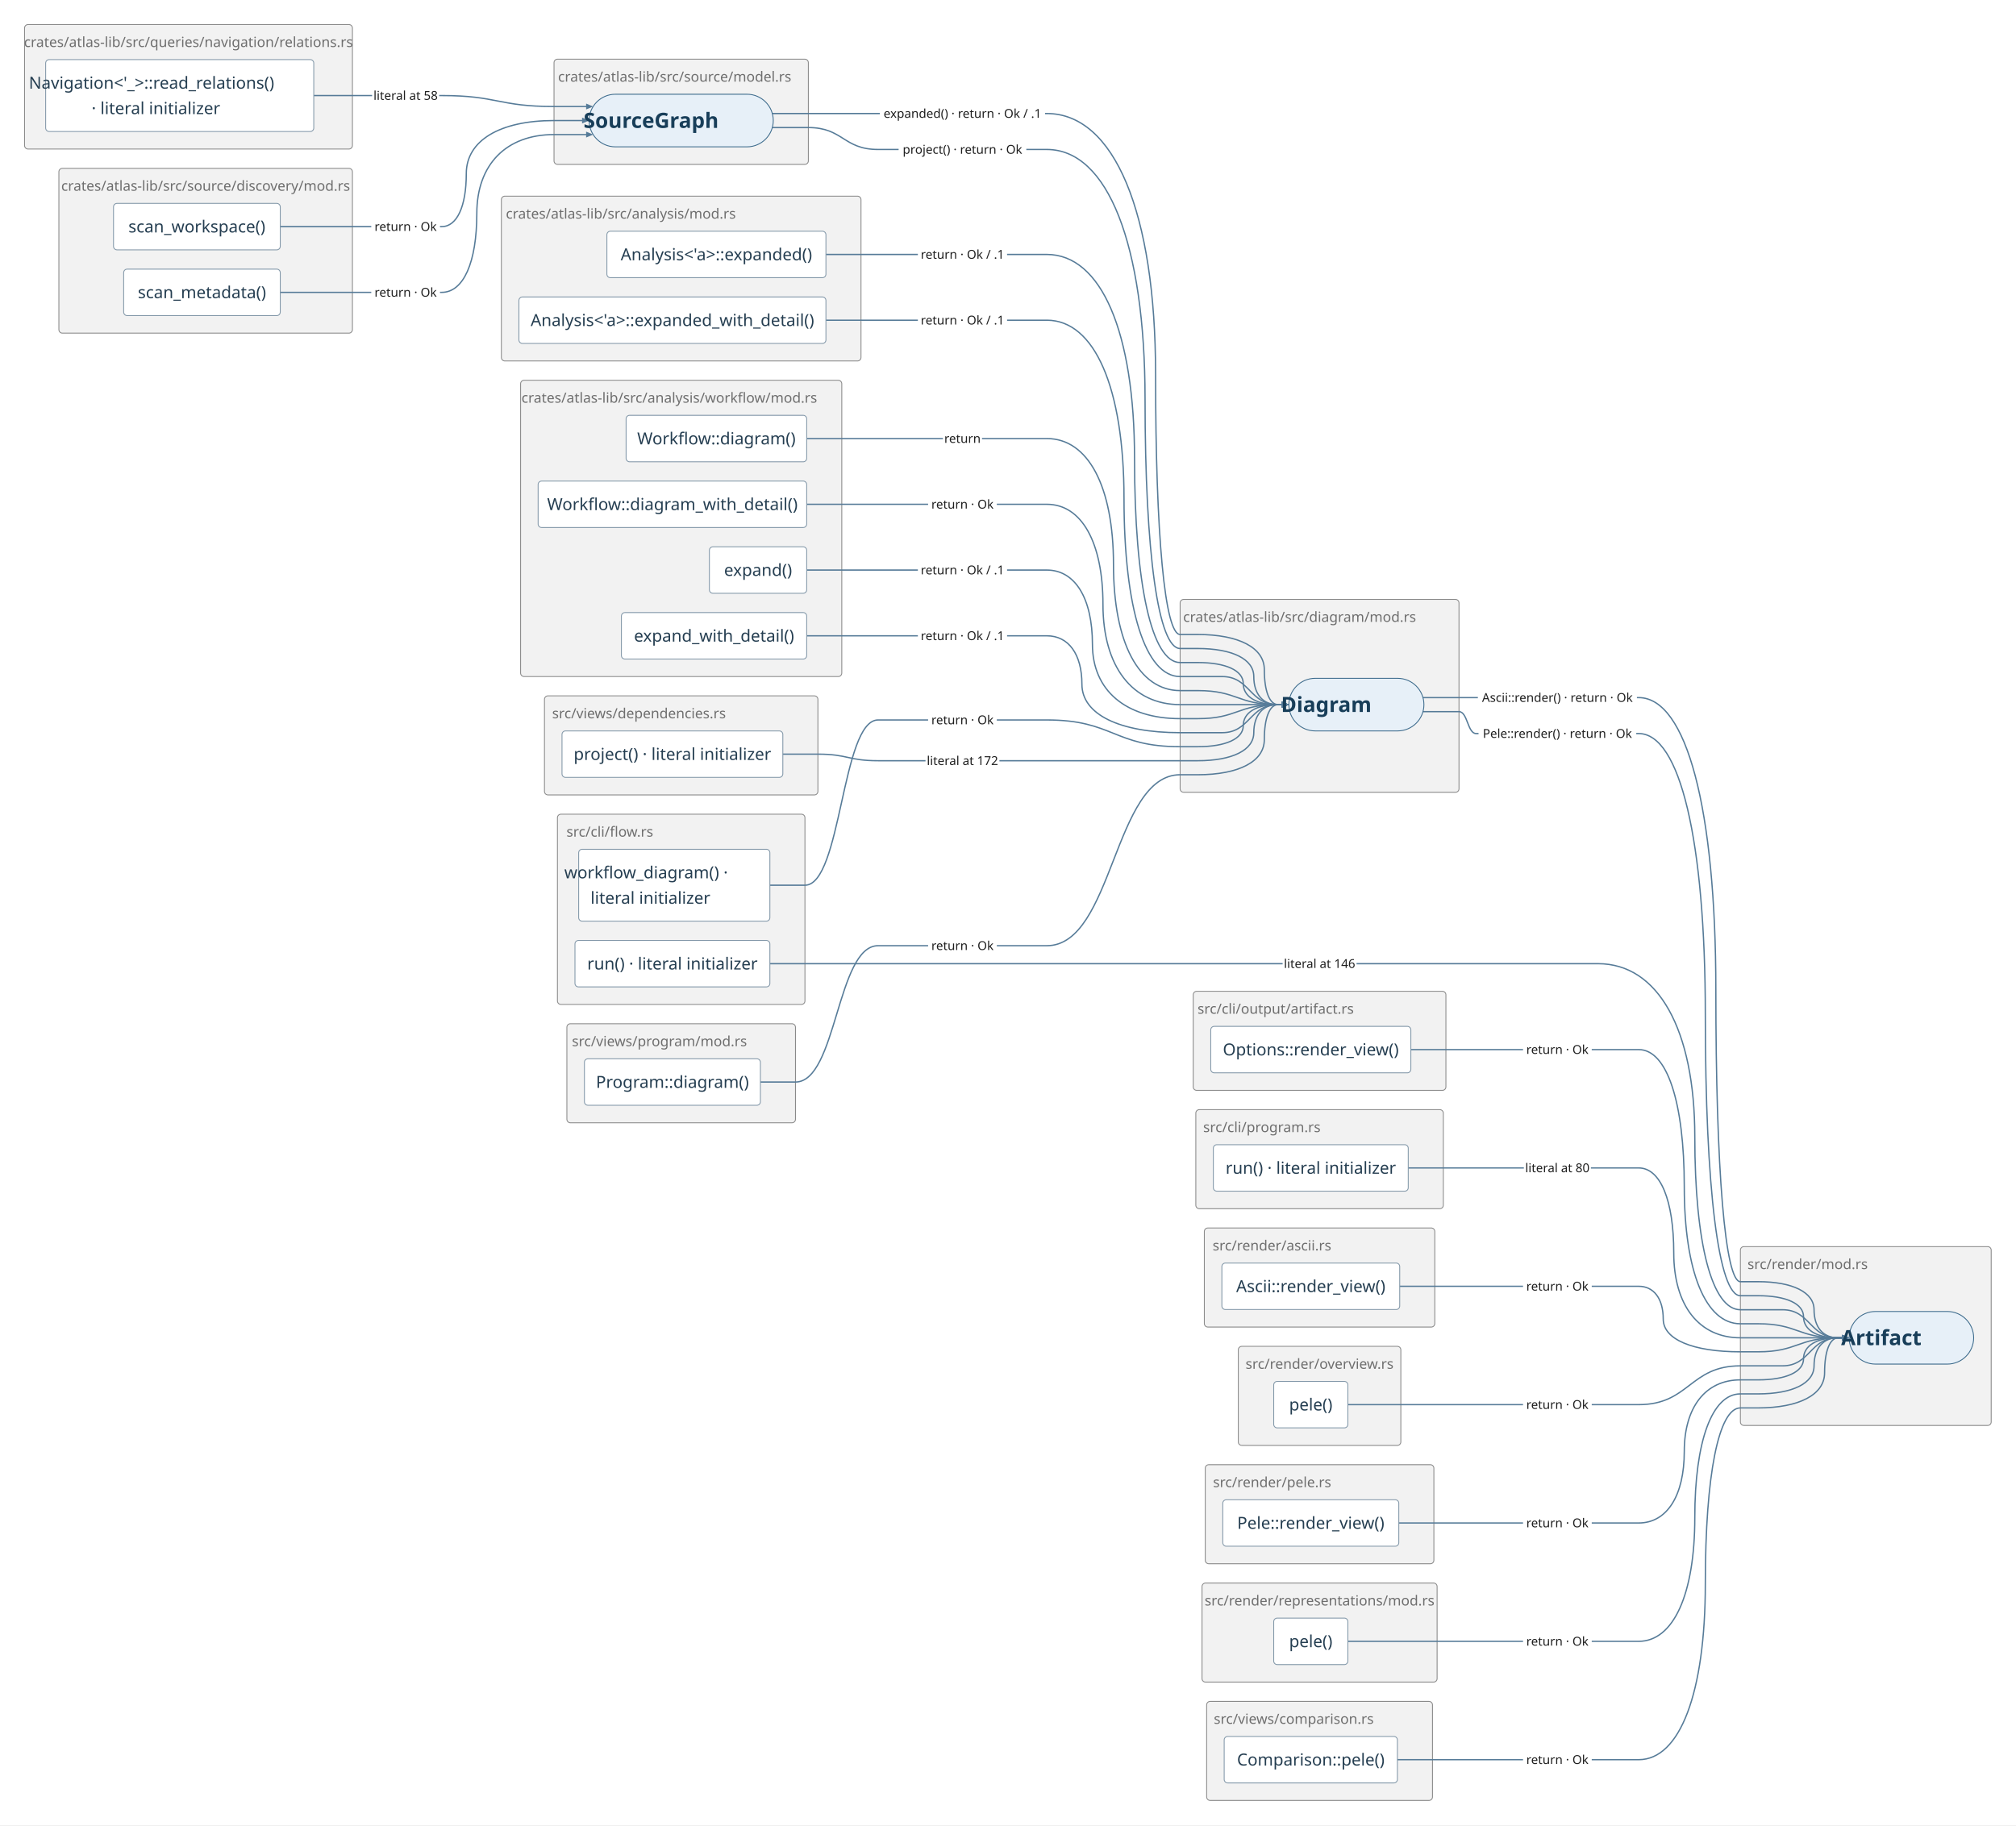
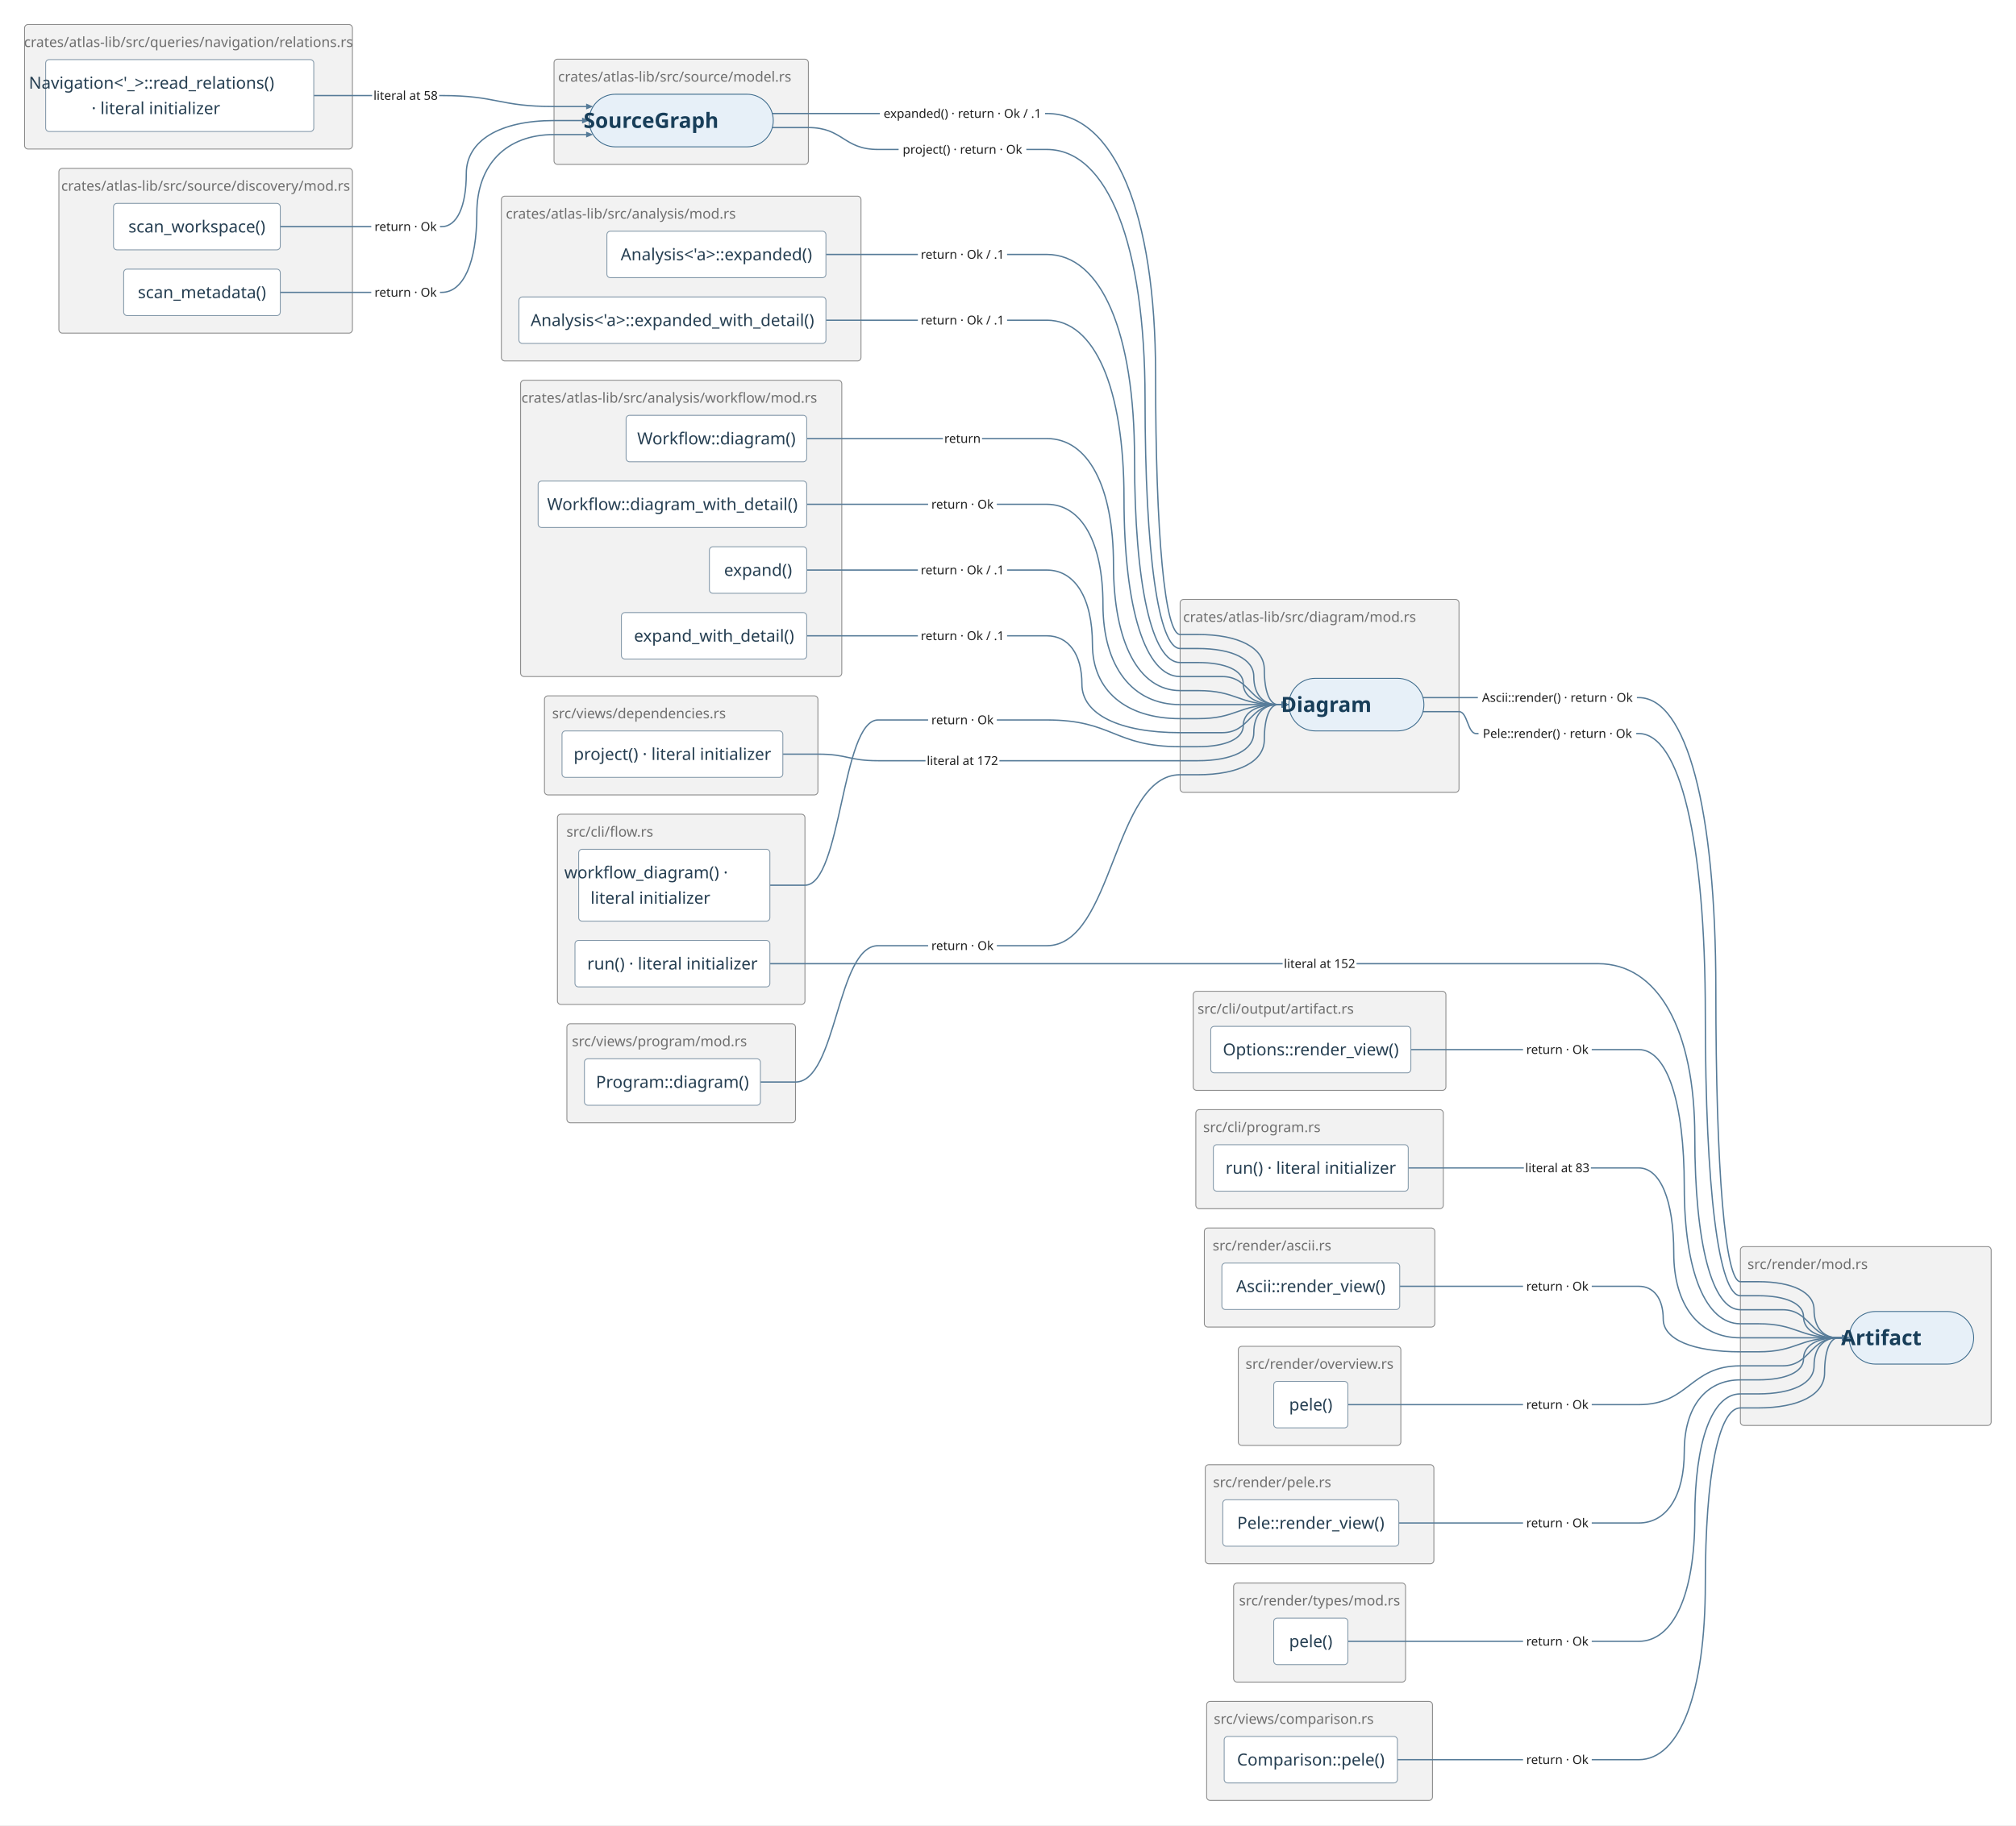
<svg xmlns="http://www.w3.org/2000/svg" viewBox="0 0 2299 2082" width="2299" height="2082" role="img">
  <rect width="100%" height="100%" fill="#ffffff" />
  <g transform="translate(20,20)">
    <svg class="pele pele-flowchart" viewBox="0 0 2259 2042" width="2259" height="2042" style="--_bg:#fff;--_fg:#1f1f1f;--_m:#6e6e6e;--_l:#1f1f1f;--_s:#f3f3f3;--_a:#e6e6e6;--_b:#8a8a8a;--_c:#5b7bd5;color:#1f1f1f;--_r:4px;--_w:bold;--_fm:monospace;font:16px sans-serif;letter-spacing:normal;word-spacing:normal;text-transform:none;direction:ltr;font-family:sans-serif" fill="#1f1f1f" role="graphics-document document" aria-roledescription="flowchart">
      <rect width="100%" height="100%" fill="#ffffff" />
      <g class="pele-clusters">
        <g class="pele-cluster" data-id="af16">
          <rect x="626.46" y="1147.75" width="260.69" height="113" fill="#e6e6e6" fill-opacity="0.5" stroke="#8a8a8a" style="rx:4px" />
          <text class="pele-cluster-label" fill="#6e6e6e" x="732.03" y="1173.35" text-anchor="middle">src/views/program/mod.rs</text>
        </g>
        <g class="pele-cluster" data-id="af15">
          <rect x="600.9" y="773.75" width="311.82" height="113" fill="#e6e6e6" fill-opacity="0.5" stroke="#8a8a8a" style="rx:4px" />
          <text class="pele-cluster-label" fill="#6e6e6e" x="708.7" y="799.35" text-anchor="middle">src/views/dependencies.rs</text>
        </g>
        <g class="pele-cluster" data-id="af14">
          <rect x="1356.04" y="1920.75" width="257.54" height="113" fill="#e6e6e6" fill-opacity="0.5" stroke="#8a8a8a" style="rx:4px" />
          <text class="pele-cluster-label" fill="#6e6e6e" x="1455.38" y="1946.35" text-anchor="middle">src/views/comparison.rs</text>
        </g>
        <g class="pele-cluster" data-id="af13">
-           <rect x="1350.76" y="1785.75" width="268.08" height="113" fill="#e6e6e6" fill-opacity="0.5" stroke="#8a8a8a" style="rx:4px" />
-           <text class="pele-cluster-label" fill="#6e6e6e" x="1484.8" y="1811.35" text-anchor="middle">src/render/representations/mod.rs</text>
+           <rect x="1386.78" y="1785.75" width="196.05" height="113" fill="#e6e6e6" fill-opacity="0.5" stroke="#8a8a8a" style="rx:4px" />
+           <text class="pele-cluster-label" fill="#6e6e6e" x="1484.8" y="1811.35" text-anchor="middle">src/render/types/mod.rs</text>
        </g>
        <g class="pele-cluster" data-id="af12">
          <rect x="1354.45" y="1650.75" width="260.71" height="113" fill="#e6e6e6" fill-opacity="0.5" stroke="#8a8a8a" style="rx:4px" />
          <text class="pele-cluster-label" fill="#6e6e6e" x="1430.69" y="1676.35" text-anchor="middle">src/render/pele.rs</text>
        </g>
        <g class="pele-cluster" data-id="af11">
          <rect x="1392.12" y="1515.75" width="185.36" height="113" fill="#e6e6e6" fill-opacity="0.5" stroke="#8a8a8a" style="rx:4px" />
          <text class="pele-cluster-label" fill="#6e6e6e" x="1484.8" y="1541.35" text-anchor="middle">src/render/overview.rs</text>
        </g>
        <g class="pele-cluster" data-id="af10">
          <rect x="1964.71" y="1402" width="286" height="204" fill="#e6e6e6" fill-opacity="0.5" stroke="#8a8a8a" style="rx:4px" />
          <text class="pele-cluster-label" fill="#6e6e6e" x="2041.39" y="1427.6" text-anchor="middle">src/render/mod.rs</text>
        </g>
        <g class="pele-cluster" data-id="af9">
          <rect x="1353.4" y="1380.75" width="262.8" height="113" fill="#e6e6e6" fill-opacity="0.5" stroke="#8a8a8a" style="rx:4px" />
          <text class="pele-cluster-label" fill="#6e6e6e" x="1430.52" y="1406.35" text-anchor="middle">src/render/ascii.rs</text>
        </g>
        <g class="pele-cluster" data-id="af8">
          <rect x="1343.68" y="1245.75" width="282.26" height="113" fill="#e6e6e6" fill-opacity="0.5" stroke="#8a8a8a" style="rx:4px" />
          <text class="pele-cluster-label" fill="#6e6e6e" x="1419.01" y="1271.35" text-anchor="middle">src/cli/program.rs</text>
        </g>
        <g class="pele-cluster" data-id="af7">
          <rect x="1340.72" y="1110.75" width="288.17" height="113" fill="#e6e6e6" fill-opacity="0.5" stroke="#8a8a8a" style="rx:4px" />
          <text class="pele-cluster-label" fill="#6e6e6e" x="1434.75" y="1136.35" text-anchor="middle">src/cli/output/artifact.rs</text>
        </g>
        <g class="pele-cluster" data-id="af6">
          <rect x="615.68" y="908.75" width="282.26" height="217" fill="#e6e6e6" fill-opacity="0.5" stroke="#8a8a8a" style="rx:4px" />
          <text class="pele-cluster-label" fill="#6e6e6e" x="675.45" y="934.35" text-anchor="middle">src/cli/flow.rs</text>
        </g>
        <g class="pele-cluster" data-id="af5">
          <rect x="611.79" y="47.5" width="290.04" height="120" fill="#e6e6e6" fill-opacity="0.5" stroke="#8a8a8a" style="rx:4px" />
          <text class="pele-cluster-label" fill="#6e6e6e" x="749.37" y="73.1" text-anchor="middle">crates/atlas-lib/src/source/model.rs</text>
        </g>
        <g class="pele-cluster" data-id="af4">
          <rect x="47.15" y="172" width="334.74" height="188" fill="#e6e6e6" fill-opacity="0.5" stroke="#8a8a8a" style="rx:4px" />
          <text class="pele-cluster-label" fill="#6e6e6e" x="214.52" y="197.6" text-anchor="middle">crates/atlas-lib/src/source/discovery/mod.rs</text>
        </g>
        <g class="pele-cluster" data-id="af3">
          <rect x="8" y="8" width="373.89" height="142" fill="#e6e6e6" fill-opacity="0.5" stroke="#8a8a8a" style="rx:4px" />
          <text class="pele-cluster-label" fill="#6e6e6e" x="194.94" y="33.6" text-anchor="middle">crates/atlas-lib/src/queries/navigation/relations.rs</text>
        </g>
        <g class="pele-cluster" data-id="af2">
          <rect x="1325.79" y="663.75" width="318.02" height="220" fill="#e6e6e6" fill-opacity="0.5" stroke="#8a8a8a" style="rx:4px" />
          <text class="pele-cluster-label" fill="#6e6e6e" x="1462.04" y="689.35" text-anchor="middle">crates/atlas-lib/src/diagram/mod.rs</text>
        </g>
        <g class="pele-cluster" data-id="af1">
          <rect x="573.67" y="413.75" width="366.28" height="338" fill="#e6e6e6" fill-opacity="0.5" stroke="#8a8a8a" style="rx:4px" />
          <text class="pele-cluster-label" fill="#6e6e6e" x="743.25" y="439.35" text-anchor="middle">crates/atlas-lib/src/analysis/workflow/mod.rs</text>
        </g>
        <g class="pele-cluster" data-id="af0">
          <rect x="551.75" y="203.75" width="410.11" height="188" fill="#e6e6e6" fill-opacity="0.5" stroke="#8a8a8a" style="rx:4px" />
          <text class="pele-cluster-label" fill="#6e6e6e" x="688" y="229.35" text-anchor="middle">crates/atlas-lib/src/analysis/mod.rs</text>
        </g>
      </g>
      <g class="pele-edges" fill="none" stroke="#1f1f1f" stroke-linecap="round">
        <g class="pele-edge" data-id="L_op0_a1_0" style="stroke:#567b98;stroke-width:1.5px;">
          <path d="M921.86,270.25L1173.79,270.25C1235.79,270.25 1273.79,358.7 1273.79,503C1273.79,647.3 1293.55,735.75 1325.79,735.75L1345.79,735.75C1378.03,735.75 1397.79,744.87 1397.79,759.75C1397.79,774.63 1412.61,783.75 1436.79,783.75L1442.79,783.75" />
          <path class="pele-marker" d="M1449.79,783.75L1441.79,787.11L1441.79,780.39Z" fill="#567b98" stroke="none" />
        </g>
        <g class="pele-edge" data-id="L_op1_a1_0" style="stroke:#567b98;stroke-width:1.5px;">
          <path d="M921.86,345.25L1173.79,345.25C1228.35,345.25 1261.79,422.49 1261.79,548.5C1261.79,674.52 1286.11,751.75 1325.79,751.75L1373.79,751.75C1405.29,751.75 1405.29,783.75 1436.79,783.75L1442.79,783.75" />
          <path class="pele-marker" d="M1449.79,783.75L1441.79,787.11L1441.79,780.39Z" fill="#567b98" stroke="none" />
        </g>
        <g class="pele-edge" data-id="L_op2_a1_0" style="stroke:#567b98;stroke-width:1.5px;">
          <path d="M899.94,480.25L1173.79,480.25C1220.91,480.25 1249.79,534.88 1249.79,624C1249.79,713.13 1278.67,767.75 1325.79,767.75L1345.79,767.75C1391.29,767.75 1391.29,783.75 1436.79,783.75L1442.79,783.75" />
          <path class="pele-marker" d="M1449.79,783.75L1441.79,787.11L1441.79,780.39Z" fill="#567b98" stroke="none" />
        </g>
        <g class="pele-edge" data-id="L_op3_a1_0" style="stroke:#567b98;stroke-width:1.5px;">
          <path d="M899.94,555.25L1173.79,555.25C1213.47,555.25 1237.79,598.67 1237.79,669.5C1237.79,740.34 1271.23,783.75 1325.79,783.75L1442.79,783.75" />
          <path class="pele-marker" d="M1449.79,783.75L1441.79,787.11L1441.79,780.39Z" fill="#567b98" stroke="none" />
        </g>
        <g class="pele-edge" data-id="L_a2_a1_0" style="stroke:#567b98;stroke-width:1.5px;">
          <path d="M860.74,109.5L1173.79,109.5C1250.67,109.5 1297.79,222.41 1297.79,406.63C1297.79,590.84 1308.43,703.75 1325.79,703.75L1345.79,703.75C1392.91,703.75 1421.79,718.95 1421.79,743.75C1421.79,768.55 1427.78,783.75 1437.54,783.75L1442.79,783.75" />
          <path class="pele-marker" d="M1449.79,783.75L1441.79,787.11L1441.79,780.39Z" fill="#567b98" stroke="none" />
        </g>
        <g class="pele-edge" data-id="L_op5_a1_0" style="stroke:#567b98;stroke-width:1.5px;">
          <path d="M899.94,630.25L1173.79,630.25C1206.03,630.25 1225.79,662.46 1225.79,715C1225.79,767.55 1263.79,799.75 1325.79,799.75L1345.79,799.75C1391.29,799.75 1391.29,783.75 1436.79,783.75L1442.79,783.75" />
          <path class="pele-marker" d="M1449.79,783.75L1441.79,787.11L1441.79,780.39Z" fill="#567b98" stroke="none" />
        </g>
        <g class="pele-edge" data-id="L_op6_a1_0" style="stroke:#567b98;stroke-width:1.5px;">
          <path d="M899.94,705.25L1173.79,705.25C1198.59,705.25 1213.79,726.25 1213.79,760.5C1213.79,794.76 1256.35,815.75 1325.79,815.75L1373.79,815.75C1405.29,815.75 1405.29,783.75 1436.79,783.75L1442.79,783.75" />
          <path class="pele-marker" d="M1449.79,783.75L1441.79,787.11L1441.79,780.39Z" fill="#567b98" stroke="none" />
        </g>
        <g class="pele-edge" data-id="L_a2_a1_2" style="stroke:#567b98;stroke-width:1.5px;">
          <path d="M860.74,125.5L901.83,125.5C941.59,125.5 941.59,150.5 981.36,150.5L1173.79,150.5C1243.23,150.5 1285.79,258.66 1285.79,435.13C1285.79,611.59 1300.99,719.75 1325.79,719.75L1345.79,719.75C1385.47,719.75 1409.79,731.91 1409.79,751.75C1409.79,771.59 1420.05,783.75 1436.79,783.75L1442.79,783.75" />
          <path class="pele-marker" d="M1449.79,783.75L1441.79,787.11L1441.79,780.39Z" fill="#567b98" stroke="none" />
        </g>
        <g class="pele-edge" data-id="L_op8_a2_0" style="stroke:#567b98;stroke-width:1.5px;">
          <path d="M337.82,89L483.75,89C547.77,89 547.77,101.5 611.79,101.5L649.41,101.5" />
          <path class="pele-marker" d="M656.41,101.5L648.41,104.86L648.41,98.14Z" fill="#567b98" stroke="none" />
        </g>
        <g class="pele-edge" data-id="L_op9_a2_0" style="stroke:#567b98;stroke-width:1.5px;">
          <path d="M299.59,238.5L483.75,238.5C501.11,238.5 511.75,215.51 511.75,178C511.75,140.49 549.76,117.5 611.79,117.5L644.79,117.5" />
          <path class="pele-marker" d="M651.79,117.5L643.79,120.86L643.79,114.14Z" fill="#567b98" stroke="none" />
        </g>
        <g class="pele-edge" data-id="L_op10_a2_0" style="stroke:#567b98;stroke-width:1.5px;">
          <path d="M299.59,313.5L483.75,313.5C508.55,313.5 523.75,279.3 523.75,223.5C523.75,167.7 557.2,133.5 611.79,133.5L649.41,133.5" />
          <path class="pele-marker" d="M656.41,133.5L648.41,136.86L648.41,130.14Z" fill="#567b98" stroke="none" />
        </g>
        <g class="pele-edge" data-id="L_op11_a1_0" style="stroke:#567b98;stroke-width:1.5px;">
          <path d="M857.93,989.75L897.93,989.75C939.65,989.75 939.65,801.25 981.36,801.25L1173.79,801.25C1249.79,801.25 1249.79,831.75 1325.79,831.75L1345.79,831.75C1378.03,831.75 1397.79,822.63 1397.79,807.75C1397.79,792.87 1412.61,783.75 1436.79,783.75L1442.79,783.75" />
          <path class="pele-marker" d="M1449.79,783.75L1441.79,787.11L1441.79,780.39Z" fill="#567b98" stroke="none" />
        </g>
        <g class="pele-edge" data-id="L_op12_a0_0" style="stroke:#567b98;stroke-width:1.5px;">
          <path d="M857.93,1079.25L1802.36,1079.25C1870.77,1079.25 1912.71,1154.25 1912.71,1276.63C1912.71,1399 1932.47,1474 1964.71,1474L2012.71,1474C2044.21,1474 2044.21,1506 2075.71,1506L2081.71,1506" />
          <path class="pele-marker" d="M2088.71,1506L2080.71,1509.36L2080.71,1502.64Z" fill="#567b98" stroke="none" />
        </g>
        <g class="pele-edge" data-id="L_op13_a0_0" style="stroke:#567b98;stroke-width:1.5px;">
          <path d="M1588.89,1177.25L1848.71,1177.25C1880.95,1177.25 1900.71,1236.67 1900.71,1333.63C1900.71,1430.58 1925.03,1490 1964.71,1490L1984.71,1490C2030.21,1490 2030.21,1506 2075.71,1506L2081.71,1506" />
          <path class="pele-marker" d="M2088.71,1506L2080.71,1509.36L2080.71,1502.64Z" fill="#567b98" stroke="none" />
        </g>
        <g class="pele-edge" data-id="L_op14_a0_0" style="stroke:#567b98;stroke-width:1.5px;">
          <path d="M1585.93,1312.25L1848.71,1312.25C1873.51,1312.25 1888.71,1349.06 1888.71,1409.13C1888.71,1469.19 1917.59,1506 1964.71,1506L2081.71,1506" />
          <path class="pele-marker" d="M2088.71,1506L2080.71,1509.36L2080.71,1502.64Z" fill="#567b98" stroke="none" />
        </g>
        <g class="pele-edge" data-id="L_a1_a0_0" style="stroke:#567b98;stroke-width:1.5px;">
          <path d="M1602.73,775.75L1848.71,775.75C1903.27,775.75 1936.71,902.34 1936.71,1108.88C1936.71,1315.41 1947.35,1442 1964.71,1442L1984.71,1442C2024.39,1442 2048.71,1454.16 2048.71,1474C2048.71,1493.84 2058.97,1506 2075.71,1506L2081.71,1506" />
          <path class="pele-marker" d="M2088.71,1506L2080.71,1509.36L2080.71,1502.64Z" fill="#567b98" stroke="none" />
        </g>
        <g class="pele-edge" data-id="L_op16_a0_0" style="stroke:#567b98;stroke-width:1.5px;">
          <path d="M1576.2,1447.25L1848.71,1447.25C1866.07,1447.25 1876.71,1461.45 1876.71,1484.63C1876.71,1507.8 1910.15,1522 1964.71,1522L1984.71,1522C2030.21,1522 2030.21,1506 2075.71,1506L2081.71,1506" />
          <path class="pele-marker" d="M2088.71,1506L2080.71,1509.36L2080.71,1502.64Z" fill="#567b98" stroke="none" />
        </g>
        <g class="pele-edge" data-id="L_op17_a0_0" style="stroke:#567b98;stroke-width:1.5px;">
          <path d="M1517.09,1582.25L1848.71,1582.25C1906.71,1582.25 1906.71,1538 1964.71,1538L2012.71,1538C2044.21,1538 2044.21,1506 2075.71,1506L2081.71,1506" />
          <path class="pele-marker" d="M2088.71,1506L2080.71,1509.36L2080.71,1502.64Z" fill="#567b98" stroke="none" />
        </g>
        <g class="pele-edge" data-id="L_a1_a0_2" style="stroke:#567b98;stroke-width:1.5px;">
          <path d="M1602.73,791.75L1643.82,791.75C1653.57,791.75 1653.57,816.75 1663.32,816.75L1848.71,816.75C1895.83,816.75 1924.71,938.59 1924.71,1137.38C1924.71,1336.16 1939.91,1458 1964.71,1458L1984.71,1458C2016.95,1458 2036.71,1467.12 2036.71,1482C2036.71,1496.88 2051.53,1506 2075.71,1506L2081.71,1506" />
          <path class="pele-marker" d="M2088.71,1506L2080.71,1509.36L2080.71,1502.64Z" fill="#567b98" stroke="none" />
        </g>
        <g class="pele-edge" data-id="L_op19_a0_0" style="stroke:#567b98;stroke-width:1.5px;">
          <path d="M1575.16,1717.25L1848.71,1717.25C1880.95,1717.25 1900.71,1686.23 1900.71,1635.63C1900.71,1585.02 1925.03,1554 1964.71,1554L1984.71,1554C2016.95,1554 2036.71,1544.88 2036.71,1530C2036.71,1515.12 2051.53,1506 2075.71,1506L2081.71,1506" />
          <path class="pele-marker" d="M2088.71,1506L2080.71,1509.36L2080.71,1502.64Z" fill="#567b98" stroke="none" />
        </g>
        <g class="pele-edge" data-id="L_op20_a0_0" style="stroke:#567b98;stroke-width:1.5px;">
          <path d="M1517.09,1852.25L1848.71,1852.25C1888.39,1852.25 1912.71,1798.62 1912.71,1711.13C1912.71,1623.63 1932.47,1570 1964.71,1570L1984.71,1570C2024.39,1570 2048.71,1557.84 2048.71,1538C2048.71,1518.16 2058.97,1506 2075.71,1506L2081.71,1506" />
          <path class="pele-marker" d="M2088.71,1506L2080.71,1509.36L2080.71,1502.64Z" fill="#567b98" stroke="none" />
        </g>
        <g class="pele-edge" data-id="L_op21_a0_0" style="stroke:#567b98;stroke-width:1.5px;">
          <path d="M1573.57,1987.25L1848.71,1987.25C1895.83,1987.25 1924.71,1911.01 1924.71,1786.63C1924.71,1662.24 1939.91,1586 1964.71,1586L1984.71,1586C2031.83,1586 2060.71,1570.8 2060.71,1546C2060.71,1521.2 2066.69,1506 2076.46,1506L2081.71,1506" />
          <path class="pele-marker" d="M2088.71,1506L2080.71,1509.36L2080.71,1502.64Z" fill="#567b98" stroke="none" />
        </g>
        <g class="pele-edge" data-id="L_op22_a1_0" style="stroke:#567b98;stroke-width:1.5px;">
          <path d="M872.72,840.25L912.72,840.25C947.04,840.25 947.04,847.75 981.36,847.75L1345.79,847.75C1385.47,847.75 1409.79,835.59 1409.79,815.75C1409.79,795.91 1420.05,783.75 1436.79,783.75L1442.79,783.75" />
          <path class="pele-marker" d="M1449.79,783.75L1441.79,787.11L1441.79,780.39Z" fill="#567b98" stroke="none" />
        </g>
        <g class="pele-edge" data-id="L_op23_a1_0" style="stroke:#567b98;stroke-width:1.5px;">
          <path d="M847.15,1214.25L887.15,1214.25C934.26,1214.25 934.26,1058.75 981.36,1058.75L1173.79,1058.75C1249.79,1058.75 1249.79,863.75 1325.79,863.75L1345.79,863.75C1392.91,863.75 1421.79,848.55 1421.79,823.75C1421.79,798.95 1427.78,783.75 1437.54,783.75L1442.79,783.75" />
          <path class="pele-marker" d="M1449.79,783.75L1441.79,787.11L1441.79,780.39Z" fill="#567b98" stroke="none" />
        </g>
      </g>
      <g class="pele-edge-labels" font-size="14">
        <g class="pele-edge-label" data-id="L_op0_a1_0">
          <rect x="1026.72" y="259.75" width="101.72" height="21" rx="3" fill="#fff" />
          <text x="1077.58" y="275.15" text-anchor="middle">return · Ok / .1</text>
        </g>
        <g class="pele-edge-label" data-id="L_op1_a1_0">
          <rect x="1026.72" y="334.75" width="101.72" height="21" rx="3" fill="#fff" />
          <text x="1077.58" y="350.15" text-anchor="middle">return · Ok / .1</text>
        </g>
        <g class="pele-edge-label" data-id="L_op2_a1_0">
          <rect x="1055.29" y="469.75" width="44.57" height="21" rx="3" fill="#fff" />
          <text x="1077.58" y="485.15" text-anchor="middle">return</text>
        </g>
        <g class="pele-edge-label" data-id="L_op3_a1_0">
          <rect x="1038.39" y="544.75" width="78.36" height="21" rx="3" fill="#fff" />
          <text x="1077.58" y="560.15" text-anchor="middle">return · Ok</text>
        </g>
        <g class="pele-edge-label" data-id="L_a2_a1_0">
          <rect x="983.36" y="99" width="188.43" height="21" rx="3" fill="#fff" />
          <text x="1077.58" y="114.4" text-anchor="middle">expanded() · return · Ok / .1</text>
        </g>
        <g class="pele-edge-label" data-id="L_op5_a1_0">
          <rect x="1026.72" y="619.75" width="101.72" height="21" rx="3" fill="#fff" />
          <text x="1077.58" y="635.15" text-anchor="middle">return · Ok / .1</text>
        </g>
        <g class="pele-edge-label" data-id="L_op6_a1_0">
          <rect x="1026.72" y="694.75" width="101.72" height="21" rx="3" fill="#fff" />
          <text x="1077.58" y="710.15" text-anchor="middle">return · Ok / .1</text>
        </g>
        <g class="pele-edge-label" data-id="L_a2_a1_2">
          <rect x="1004.77" y="140" width="145.61" height="21" rx="3" fill="#fff" />
          <text x="1077.58" y="155.4" text-anchor="middle">project() · return · Ok</text>
        </g>
        <g class="pele-edge-label" data-id="L_op8_a2_0">
          <rect x="404.33" y="78.5" width="76.47" height="21" rx="3" fill="#fff" />
          <text x="442.57" y="93.9" text-anchor="middle">literal at 58</text>
        </g>
        <g class="pele-edge-label" data-id="L_op9_a2_0">
          <rect x="403.39" y="228" width="78.36" height="21" rx="3" fill="#fff" />
          <text x="442.57" y="243.4" text-anchor="middle">return · Ok</text>
        </g>
        <g class="pele-edge-label" data-id="L_op10_a2_0">
          <rect x="403.39" y="303" width="78.36" height="21" rx="3" fill="#fff" />
          <text x="442.57" y="318.4" text-anchor="middle">return · Ok</text>
        </g>
        <g class="pele-edge-label" data-id="L_op11_a1_0">
          <rect x="1038.39" y="790.75" width="78.36" height="21" rx="3" fill="#fff" />
          <text x="1077.58" y="806.15" text-anchor="middle">return · Ok</text>
        </g>
        <g class="pele-edge-label" data-id="L_op12_a0_0">
          <rect x="1442.68" y="1068.75" width="84.26" height="21" rx="3" fill="#fff" />
-           <text x="1484.8" y="1084.15" text-anchor="middle">literal at 146</text>
+           <text x="1484.8" y="1084.15" text-anchor="middle">literal at 152</text>
        </g>
        <g class="pele-edge-label" data-id="L_op13_a0_0">
          <rect x="1716.83" y="1166.75" width="78.36" height="21" rx="3" fill="#fff" />
          <text x="1756.01" y="1182.15" text-anchor="middle">return · Ok</text>
        </g>
        <g class="pele-edge-label" data-id="L_op14_a0_0">
          <rect x="1717.77" y="1301.75" width="76.47" height="21" rx="3" fill="#fff" />
-           <text x="1756.01" y="1317.15" text-anchor="middle">literal at 80</text>
+           <text x="1756.01" y="1317.15" text-anchor="middle">literal at 83</text>
        </g>
        <g class="pele-edge-label" data-id="L_a1_a0_0">
          <rect x="1665.32" y="765.25" width="181.39" height="21" rx="3" fill="#fff" />
          <text x="1756.01" y="780.65" text-anchor="middle">Ascii::render() · return · Ok</text>
        </g>
        <g class="pele-edge-label" data-id="L_op16_a0_0">
          <rect x="1716.83" y="1436.75" width="78.36" height="21" rx="3" fill="#fff" />
          <text x="1756.01" y="1452.15" text-anchor="middle">return · Ok</text>
        </g>
        <g class="pele-edge-label" data-id="L_op17_a0_0">
          <rect x="1716.83" y="1571.75" width="78.36" height="21" rx="3" fill="#fff" />
          <text x="1756.01" y="1587.15" text-anchor="middle">return · Ok</text>
        </g>
        <g class="pele-edge-label" data-id="L_a1_a0_2">
          <rect x="1666.09" y="806.25" width="179.85" height="21" rx="3" fill="#fff" />
          <text x="1756.01" y="821.65" text-anchor="middle">Pele::render() · return · Ok</text>
        </g>
        <g class="pele-edge-label" data-id="L_op19_a0_0">
          <rect x="1716.83" y="1706.75" width="78.36" height="21" rx="3" fill="#fff" />
          <text x="1756.01" y="1722.15" text-anchor="middle">return · Ok</text>
        </g>
        <g class="pele-edge-label" data-id="L_op20_a0_0">
          <rect x="1716.83" y="1841.75" width="78.36" height="21" rx="3" fill="#fff" />
          <text x="1756.01" y="1857.15" text-anchor="middle">return · Ok</text>
        </g>
        <g class="pele-edge-label" data-id="L_op21_a0_0">
          <rect x="1716.83" y="1976.75" width="78.36" height="21" rx="3" fill="#fff" />
          <text x="1756.01" y="1992.15" text-anchor="middle">return · Ok</text>
        </g>
        <g class="pele-edge-label" data-id="L_op22_a1_0">
          <rect x="1035.45" y="837.25" width="84.26" height="21" rx="3" fill="#fff" />
          <text x="1077.58" y="852.65" text-anchor="middle">literal at 172</text>
        </g>
        <g class="pele-edge-label" data-id="L_op23_a1_0">
          <rect x="1038.39" y="1048.25" width="78.36" height="21" rx="3" fill="#fff" />
          <text x="1077.58" y="1063.65" text-anchor="middle">return · Ok</text>
        </g>
      </g>
      <g class="pele-nodes">
        <g class="pele-node pele-shape-rect operation" data-id="op0" transform="translate(796.97,270.25)">
          <rect x="-124.89" y="-26.5" width="249.79" height="53" fill="#f3f3f3" stroke="#8a8a8a" style="rx:4px;fill:#ffffff;stroke:#8398a9;" />
          <text class="pele-label" style="fill:#253e51;font-size:19px;" x="0" y="6.65" text-anchor="middle">Analysis&lt;'a&gt;::expanded()</text>
        </g>
        <g class="pele-node pele-shape-rect operation" data-id="op1" transform="translate(746.81,345.25)">
          <rect x="-175.05" y="-26.5" width="350.11" height="53" fill="#f3f3f3" stroke="#8a8a8a" style="rx:4px;fill:#ffffff;stroke:#8398a9;" />
          <text class="pele-label" style="fill:#253e51;font-size:19px;" x="0" y="6.65" text-anchor="middle">Analysis&lt;'a&gt;::expanded_with_detail()</text>
        </g>
        <g class="pele-node pele-shape-rect operation" data-id="op2" transform="translate(796.97,480.25)">
          <rect x="-102.98" y="-26.5" width="205.96" height="53" fill="#f3f3f3" stroke="#8a8a8a" style="rx:4px;fill:#ffffff;stroke:#8398a9;" />
          <text class="pele-label" style="fill:#253e51;font-size:19px;" x="0" y="6.65" text-anchor="middle">Workflow::diagram()</text>
        </g>
        <g class="pele-node pele-shape-rect operation" data-id="op3" transform="translate(746.81,555.25)">
          <rect x="-153.14" y="-26.5" width="306.27" height="53" fill="#f3f3f3" stroke="#8a8a8a" style="rx:4px;fill:#ffffff;stroke:#8398a9;" />
          <text class="pele-label" style="fill:#253e51;font-size:19px;" x="0" y="6.65" text-anchor="middle">Workflow::diagram_with_detail()</text>
        </g>
        <g class="pele-node pele-shape-rect operation" data-id="op5" transform="translate(844.46,630.25)">
          <rect x="-55.49" y="-26.5" width="110.97" height="53" fill="#f3f3f3" stroke="#8a8a8a" style="rx:4px;fill:#ffffff;stroke:#8398a9;" />
          <text class="pele-label" style="fill:#253e51;font-size:19px;" x="0" y="6.65" text-anchor="middle">expand()</text>
        </g>
        <g class="pele-node pele-shape-rect operation" data-id="op6" transform="translate(794.3,705.25)">
          <rect x="-105.65" y="-26.5" width="211.29" height="53" fill="#f3f3f3" stroke="#8a8a8a" style="rx:4px;fill:#ffffff;stroke:#8398a9;" />
          <text class="pele-label" style="fill:#253e51;font-size:19px;" x="0" y="6.65" text-anchor="middle">expand_with_detail()</text>
        </g>
        <g class="pele-node pele-shape-stadium object" data-id="a1" transform="translate(1526.8,783.75)">
          <rect x="-77.01" y="-30" width="154.02" height="60" rx="30" fill="#f3f3f3" stroke="#8a8a8a" style="fill:#e7f0f8;stroke:#3d6b8c;" />
          <text class="pele-label" style="fill:#183e59;font-size:24px;font-weight:bold;" font-weight="bold" text-anchor="middle" xml:space="preserve">
            <tspan x="0" y="8.4">Diagram</tspan>
          </text>
        </g>
        <g class="pele-node pele-shape-rect operation" data-id="op8" transform="translate(184.94,89)">
          <rect x="-152.87" y="-41" width="305.74" height="82" fill="#f3f3f3" stroke="#8a8a8a" style="rx:4px;fill:#ffffff;stroke:#8398a9;" />
          <text class="pele-label" style="fill:#253e51;font-size:19px;" text-anchor="middle" xml:space="preserve">
            <tspan x="0" y="-7.85">Navigation&lt;'_&gt;::read_relations()</tspan>
            <tspan x="0" y="21.15">· literal initializer</tspan>
          </text>
        </g>
        <g class="pele-node pele-shape-rect operation" data-id="op9" transform="translate(204.52,238.5)">
          <rect x="-95.07" y="-26.5" width="190.15" height="53" fill="#f3f3f3" stroke="#8a8a8a" style="rx:4px;fill:#ffffff;stroke:#8398a9;" />
          <text class="pele-label" style="fill:#253e51;font-size:19px;" x="0" y="6.65" text-anchor="middle">scan_workspace()</text>
        </g>
        <g class="pele-node pele-shape-rect operation" data-id="op10" transform="translate(210.32,313.5)">
          <rect x="-89.28" y="-26.5" width="178.56" height="53" fill="#f3f3f3" stroke="#8a8a8a" style="rx:4px;fill:#ffffff;stroke:#8398a9;" />
          <text class="pele-label" style="fill:#253e51;font-size:19px;" x="0" y="6.65" text-anchor="middle">scan_metadata()</text>
        </g>
        <g class="pele-node pele-shape-stadium object" data-id="a2" transform="translate(756.81,117.5)">
          <rect x="-105.02" y="-30" width="210.04" height="60" rx="30" fill="#f3f3f3" stroke="#8a8a8a" style="fill:#e7f0f8;stroke:#3d6b8c;" />
          <text class="pele-label" style="fill:#183e59;font-size:24px;font-weight:bold;" font-weight="bold" text-anchor="middle" xml:space="preserve">
            <tspan x="0" y="8.4">SourceGraph</tspan>
          </text>
        </g>
        <g class="pele-node pele-shape-rect operation" data-id="op11" transform="translate(748.92,989.75)">
          <rect x="-109.02" y="-41" width="218.04" height="82" fill="#f3f3f3" stroke="#8a8a8a" style="rx:4px;fill:#ffffff;stroke:#8398a9;" />
          <text class="pele-label" style="fill:#253e51;font-size:19px;" text-anchor="middle" xml:space="preserve">
            <tspan x="0" y="-7.85">workflow_diagram() ·</tspan>
            <tspan x="0" y="21.15">literal initializer</tspan>
          </text>
        </g>
        <g class="pele-node pele-shape-rect operation" data-id="op12" transform="translate(746.81,1079.25)">
          <rect x="-111.13" y="-26.5" width="222.26" height="53" fill="#f3f3f3" stroke="#8a8a8a" style="rx:4px;fill:#ffffff;stroke:#8398a9;" />
          <text class="pele-label" style="fill:#253e51;font-size:19px;" x="0" y="6.65" text-anchor="middle">run() · literal initializer</text>
        </g>
        <g class="pele-node pele-shape-rect operation" data-id="op13" transform="translate(1474.8,1177.25)">
          <rect x="-114.08" y="-26.5" width="228.17" height="53" fill="#f3f3f3" stroke="#8a8a8a" style="rx:4px;fill:#ffffff;stroke:#8398a9;" />
          <text class="pele-label" style="fill:#253e51;font-size:19px;" x="0" y="6.65" text-anchor="middle">Options::render_view()</text>
        </g>
        <g class="pele-node pele-shape-rect operation" data-id="op14" transform="translate(1474.8,1312.25)">
          <rect x="-111.13" y="-26.5" width="222.26" height="53" fill="#f3f3f3" stroke="#8a8a8a" style="rx:4px;fill:#ffffff;stroke:#8398a9;" />
          <text class="pele-label" style="fill:#253e51;font-size:19px;" x="0" y="6.65" text-anchor="middle">run() · literal initializer</text>
        </g>
        <g class="pele-node pele-shape-rect operation" data-id="op16" transform="translate(1474.8,1447.25)">
          <rect x="-101.4" y="-26.5" width="202.8" height="53" fill="#f3f3f3" stroke="#8a8a8a" style="rx:4px;fill:#ffffff;stroke:#8398a9;" />
          <text class="pele-label" style="fill:#253e51;font-size:19px;" x="0" y="6.65" text-anchor="middle">Ascii::render_view()</text>
        </g>
        <g class="pele-node pele-shape-stadium object" data-id="a0" transform="translate(2159.71,1506)">
          <rect x="-71" y="-30" width="142" height="60" rx="30" fill="#f3f3f3" stroke="#8a8a8a" style="fill:#e7f0f8;stroke:#3d6b8c;" />
          <text class="pele-label" style="fill:#183e59;font-size:24px;font-weight:bold;" font-weight="bold" text-anchor="middle" xml:space="preserve">
            <tspan x="0" y="8.4">Artifact</tspan>
          </text>
        </g>
        <g class="pele-node pele-shape-rect operation" data-id="op17" transform="translate(1474.8,1582.25)">
          <rect x="-42.28" y="-26.5" width="84.56" height="53" fill="#f3f3f3" stroke="#8a8a8a" style="rx:4px;fill:#ffffff;stroke:#8398a9;" />
          <text class="pele-label" style="fill:#253e51;font-size:19px;" x="0" y="6.65" text-anchor="middle">pele()</text>
        </g>
        <g class="pele-node pele-shape-rect operation" data-id="op19" transform="translate(1474.8,1717.25)">
          <rect x="-100.36" y="-26.5" width="200.71" height="53" fill="#f3f3f3" stroke="#8a8a8a" style="rx:4px;fill:#ffffff;stroke:#8398a9;" />
          <text class="pele-label" style="fill:#253e51;font-size:19px;" x="0" y="6.65" text-anchor="middle">Pele::render_view()</text>
        </g>
        <g class="pele-node pele-shape-rect operation" data-id="op20" transform="translate(1474.8,1852.25)">
          <rect x="-42.28" y="-26.5" width="84.56" height="53" fill="#f3f3f3" stroke="#8a8a8a" style="rx:4px;fill:#ffffff;stroke:#8398a9;" />
          <text class="pele-label" style="fill:#253e51;font-size:19px;" x="0" y="6.65" text-anchor="middle">pele()</text>
        </g>
        <g class="pele-node pele-shape-rect operation" data-id="op21" transform="translate(1474.8,1987.25)">
          <rect x="-98.77" y="-26.5" width="197.54" height="53" fill="#f3f3f3" stroke="#8a8a8a" style="rx:4px;fill:#ffffff;stroke:#8398a9;" />
          <text class="pele-label" style="fill:#253e51;font-size:19px;" x="0" y="6.65" text-anchor="middle">Comparison::pele()</text>
        </g>
        <g class="pele-node pele-shape-rect operation" data-id="op22" transform="translate(746.81,840.25)">
          <rect x="-125.91" y="-26.5" width="251.82" height="53" fill="#f3f3f3" stroke="#8a8a8a" style="rx:4px;fill:#ffffff;stroke:#8398a9;" />
          <text class="pele-label" style="fill:#253e51;font-size:19px;" x="0" y="6.65" text-anchor="middle">project() · literal initializer</text>
        </g>
        <g class="pele-node pele-shape-rect operation" data-id="op23" transform="translate(746.81,1214.25)">
          <rect x="-100.35" y="-26.5" width="200.69" height="53" fill="#f3f3f3" stroke="#8a8a8a" style="rx:4px;fill:#ffffff;stroke:#8398a9;" />
          <text class="pele-label" style="fill:#253e51;font-size:19px;" x="0" y="6.65" text-anchor="middle">Program::diagram()</text>
        </g>
      </g>
    </svg>
  </g>
</svg>
